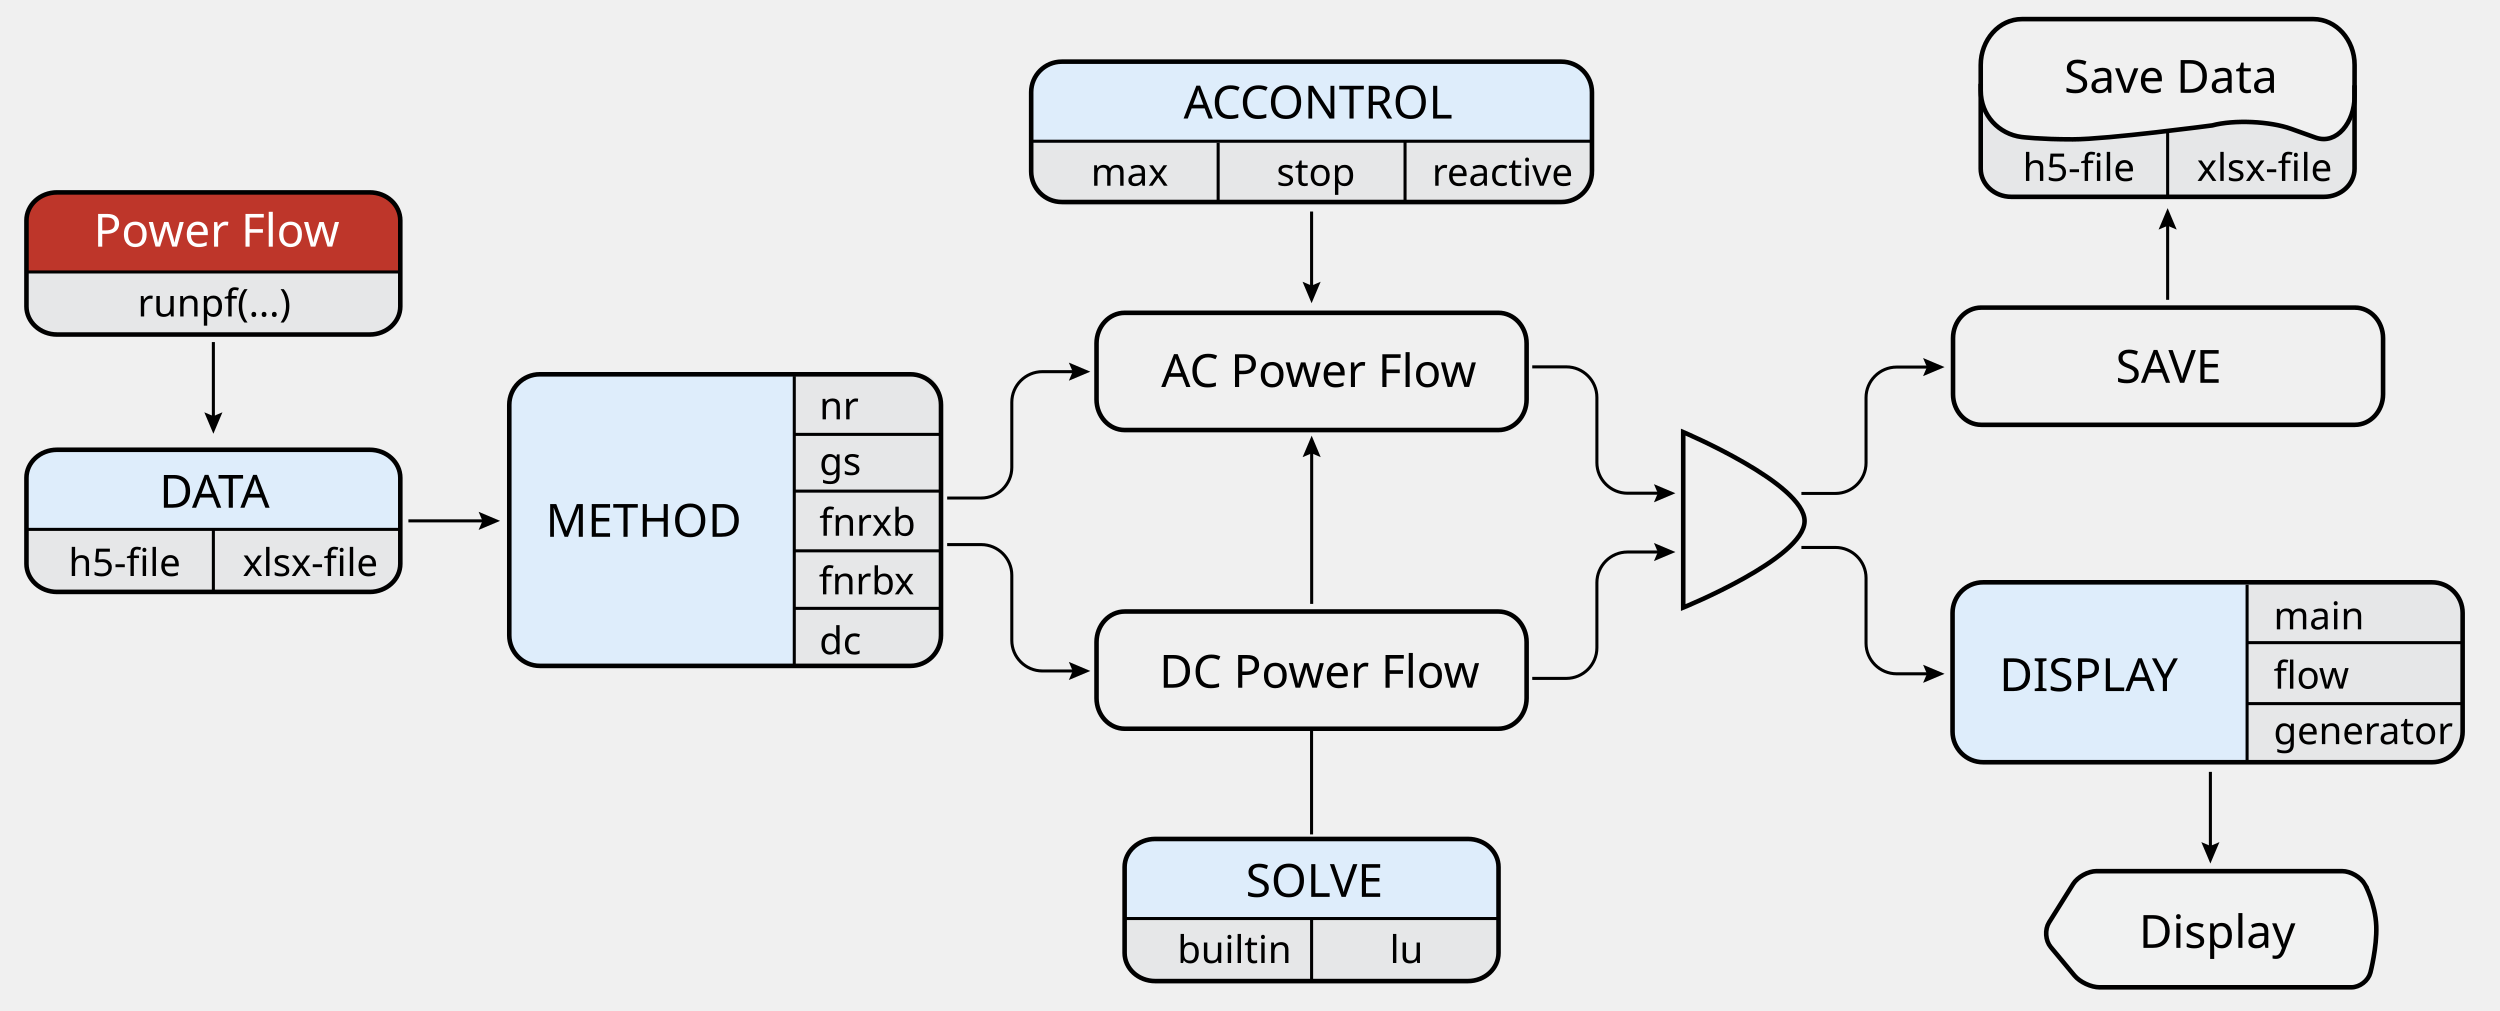
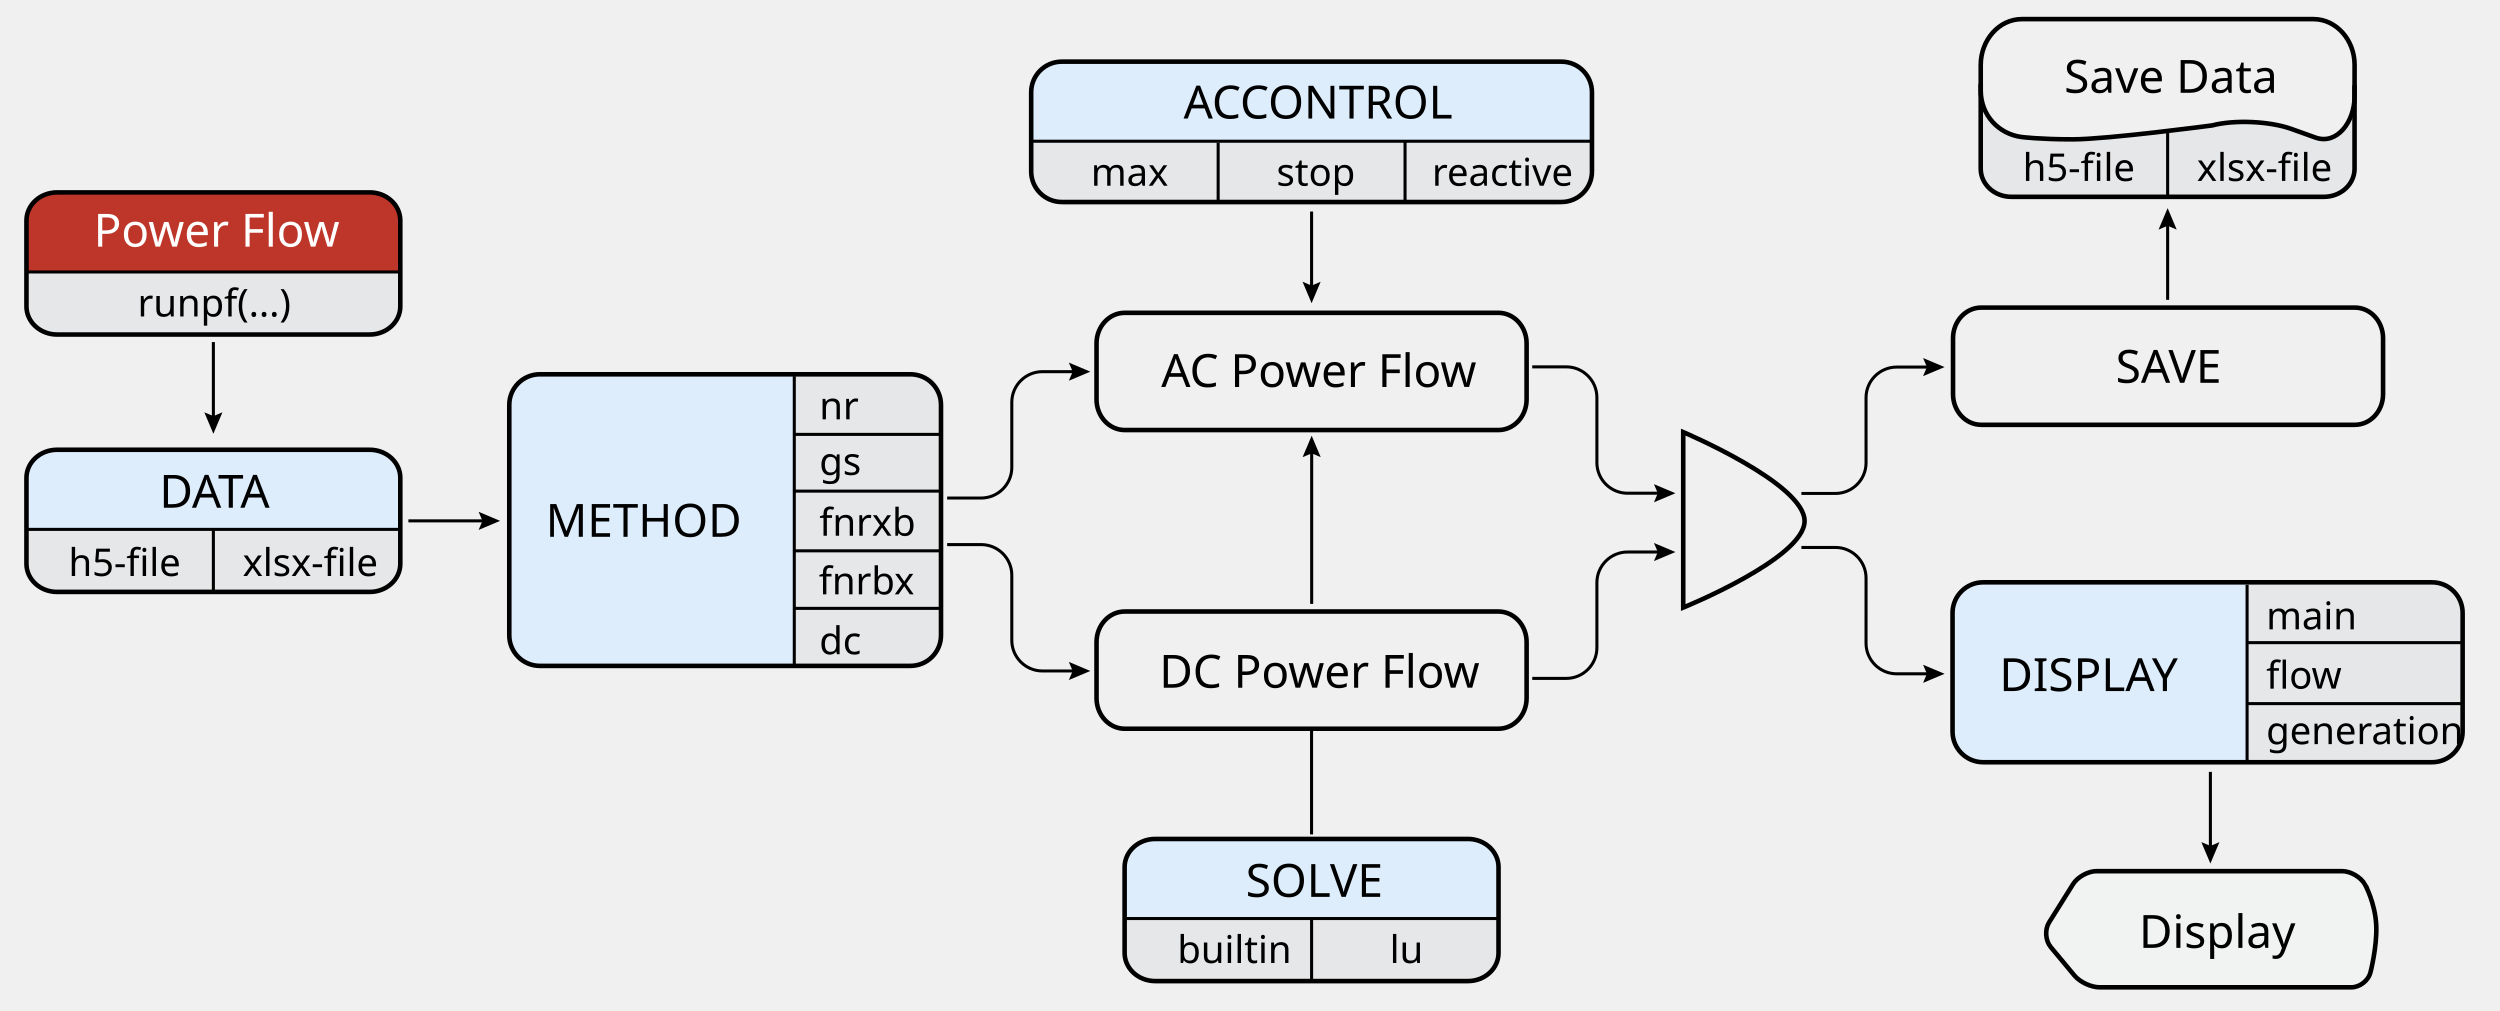
<svg xmlns="http://www.w3.org/2000/svg" version="1.1" id="Layer_1" x="0px" y="0px" width="673px" height="272px" viewBox="0 0 673 272" enable-background="new 0 0 673 272" xml:space="preserve">
  <path fill="#DEEDFB" d="M662.941,196.96c0,4.548-3.688,8.231-8.231,8.231H533.857c-4.545,0-8.231-3.688-8.231-8.231v-31.97  c0-4.547,3.688-8.23,8.231-8.23H654.71c4.545,0,8.231,3.688,8.231,8.23V196.96L662.941,196.96z" />
  <path fill="#DEEDFB" d="M403.403,256.547c0,4.18-3.688,7.561-8.233,7.561h-84.188c-4.547,0-8.234-3.381-8.234-7.561v-23.138  c0-4.177,3.688-7.563,8.234-7.563h84.188c4.547,0,8.233,3.389,8.233,7.563V256.547L403.403,256.547z" />
-   <path fill="#DEEDFB" d="M428.561,46.149c0,4.546-3.688,8.231-8.23,8.231H285.821c-4.548,0-8.231-3.686-8.231-8.231v-21.32  c0-4.547,3.684-8.231,8.231-8.231h134.506c4.546,0,8.229,3.685,8.229,8.231v21.32H428.561z" />
-   <path fill="#DEEDFB" d="M253.319,171.025c0,4.551-3.685,8.229-8.231,8.229h-99.761c-4.545,0-8.23-3.685-8.23-8.229V108.99  c0-4.547,3.686-8.232,8.23-8.232h99.76c4.546,0,8.229,3.686,8.229,8.232L253.319,171.025L253.319,171.025z" />
+   <path fill="#DEEDFB" d="M428.561,46.149c0,4.546-3.688,8.231-8.229,8.231h-134.51c-4.548,0-8.231-3.686-8.231-8.231v-21.32  c0-4.547,3.684-8.231,8.231-8.231h134.506c4.546,0,8.229,3.685,8.229,8.231v21.32H428.561z" />
+   <path fill="#DEEDFB" d="M253.319,171.025c0,4.551-3.685,8.229-8.231,8.229h-99.761c-4.545,0-8.23-3.686-8.23-8.229V108.99  c0-4.547,3.686-8.232,8.23-8.232h99.76c4.546,0,8.229,3.686,8.229,8.232L253.319,171.025L253.319,171.025z" />
  <path fill="#DEEDFB" d="M107.762,151.783c0,4.178-3.686,7.563-8.231,7.563H15.352c-4.546,0-8.231-3.386-8.231-7.563V128.64  c0-4.177,3.686-7.562,8.231-7.562h84.179c4.546,0,8.231,3.386,8.231,7.562V151.783z" />
-   <path fill="#E6E7E8" d="M623.319,36.814l-6.523-2.093c-5.786-1.857-15.364-2.232-21.276-0.834c0,0-28.205,3.351-37.541,3.354  c-8.938,0.006-13.795-0.563-13.795-0.563c-5.188-0.604-9.552-3.97-10.686-8.756c-0.182,0-0.294,0.001-0.294,0.001v19.935  l1.479,2.816l4.796,2.622h87.776c0,0,3.957-1.674,4.83-2.805c0.937-1.205,1.767-2.267,1.767-2.267V27.921c-0.02,0-0.029,0-0.049,0  C633.321,33.604,628.796,38.568,623.319,36.814z" />
+   <path fill="#E6E7E8" d="M623.319,36.814l-6.523-2.093c-5.786-1.857-15.364-2.232-21.276-0.834c0,0-28.205,3.351-37.541,3.354  c-8.938,0.006-13.795-0.563-13.795-0.563c-5.188-0.604-9.552-3.97-10.686-8.756c-0.182,0-0.294,0.001-0.294,0.001v19.935  l1.479,2.816l4.796,2.622h87.776c0,0,3.957-1.674,4.83-2.805c0.937-1.205,1.767-2.267,1.767-2.267V27.921c-0.02,0-0.028,0-0.049,0  C633.321,33.604,628.796,38.568,623.319,36.814z" />
  <text transform="matrix(1 0 0 1 312.6001 104.1738)" font-family="'Tahoma'" font-size="12.348">AC Power Flow</text>
  <g>
    <line fill="none" x1="109.942" y1="140.216" x2="134.625" y2="140.216" />
    <g>
      <line fill="none" stroke="#000000" stroke-width="0.823" stroke-miterlimit="10" x1="109.942" y1="140.216" x2="130.695" y2="140.216" />
      <g>
        <polygon points="128.845,142.656 129.88,140.216 128.845,137.777 134.625,140.216    " />
      </g>
    </g>
  </g>
  <path fill="none" stroke="#000000" stroke-width="1.235" stroke-miterlimit="10" d="M410.961,107.536  c0,4.546-3.396,8.231-7.584,8.231h-100.61c-4.188,0-7.583-3.686-7.583-8.231V92.443c0-4.547,3.395-8.231,7.583-8.231h100.61  c4.188,0,7.584,3.687,7.584,8.231V107.536L410.961,107.536z" />
  <text transform="matrix(1 0 0 1 312.084 185.1406)" font-family="'Tahoma'" font-size="12.348">DC Power Flow</text>
-   <path fill="none" stroke="#000000" stroke-width="1.235" stroke-miterlimit="10" d="M410.963,187.945  c0,4.548-3.396,8.23-7.584,8.23H302.767c-4.188,0-7.583-3.688-7.583-8.23V172.85c0-4.545,3.395-8.229,7.583-8.229h100.614  c4.188,0,7.582,3.688,7.582,8.229V187.945L410.963,187.945z" />
+   <path fill="none" stroke="#000000" stroke-width="1.235" stroke-miterlimit="10" d="M410.963,187.945  c0,4.548-3.396,8.229-7.584,8.229H302.767c-4.188,0-7.583-3.688-7.583-8.229V172.85c0-4.545,3.395-8.229,7.583-8.229h100.614  c4.188,0,7.582,3.688,7.582,8.229V187.945L410.963,187.945z" />
  <g>
    <g>
      <path fill="none" stroke="#000000" stroke-width="0.823" stroke-miterlimit="10" d="M289.581,100.05h-8.971    c-4.528,0-8.232,3.704-8.232,8.232v17.555c0,4.526-3.704,8.232-8.231,8.232h-9.173" />
      <g>
        <polygon points="287.733,97.612 288.769,100.05 287.733,102.491 293.514,100.05    " />
      </g>
    </g>
  </g>
  <g>
    <g>
      <path fill="none" stroke="#000000" stroke-width="0.823" stroke-miterlimit="10" d="M289.581,180.625h-8.971    c-4.528,0-8.232-3.706-8.232-8.232v-17.558c0-4.524-3.704-8.229-8.231-8.229h-9.173" />
      <g>
        <polygon points="287.733,178.184 288.769,180.625 287.733,183.063 293.514,180.625    " />
      </g>
    </g>
  </g>
  <g>
    <g>
      <path fill="none" stroke="#000000" stroke-width="0.823" stroke-miterlimit="10" d="M447.089,132.776h-8.974    c-4.527,0-8.232-3.703-8.232-8.231V106.99c0-4.527-3.702-8.231-8.229-8.231h-9.176" />
      <g>
        <polygon points="445.242,130.337 446.281,132.776 445.242,135.22 451.023,132.776    " />
      </g>
    </g>
  </g>
  <g>
    <g>
      <path fill="none" stroke="#000000" stroke-width="0.823" stroke-miterlimit="10" d="M447.089,148.604h-8.974    c-4.527,0-8.232,3.707-8.232,8.233v17.558c0,4.525-3.702,8.229-8.229,8.229h-9.176" />
      <g>
        <polygon points="445.242,146.171 446.281,148.604 445.242,151.045 451.023,148.604    " />
      </g>
    </g>
  </g>
  <g>
    <line fill="none" x1="57.439" y1="92.084" x2="57.439" y2="116.769" />
    <g>
      <line fill="none" stroke="#000000" stroke-width="0.823" stroke-miterlimit="10" x1="57.439" y1="92.084" x2="57.439" y2="112.837" />
      <g>
        <polygon points="55,110.988 57.439,112.023 59.881,110.988 57.439,116.769    " />
      </g>
    </g>
  </g>
  <g>
    <path fill="#BE362A" d="M101.581,51.793l-89.016,0.411c0,0-3.104,1.245-3.681,2.216c-1.207,2.031-1.765,4.187-1.765,4.187v14.382   c0,0,62.881,0.304,100.643,0v-8.866c0,0-0.007-6.462-0.938-8.16C105.951,54.373,101.581,51.793,101.581,51.793z" />
    <path fill="#E6E7E8" d="M101.167,90.054H13.389l-4.792-2.933l-1.478-3.146V73.231c0,0,62.881-0.242,100.643,0v11.157   c0,0-0.83,1.184-1.763,2.53C105.124,88.182,101.167,90.054,101.167,90.054z" />
    <path fill="#FFFFFF" stroke="#000000" stroke-width="0.823" stroke-miterlimit="10" d="M7.119,73.212h100.643H7.119z" />
    <text transform="matrix(1 0 0 1 25.2134 66.3945)" fill="#FFFFFF" font-family="'Tahoma'" font-size="12.348">Power Flow</text>
    <text transform="matrix(1 0 0 1 37.0317 85.1973)" font-family="'Tahoma'" font-size="10.29">runpf(...)</text>
    <path fill="none" stroke="#000000" stroke-width="1.235" stroke-miterlimit="10" d="M107.761,82.494   c0,4.177-3.686,7.562-8.229,7.562h-84.18c-4.546,0-8.231-3.386-8.231-7.562V59.356c0-4.178,3.686-7.563,8.231-7.563H99.53   c4.546,0,8.229,3.386,8.229,7.563L107.761,82.494L107.761,82.494z" />
  </g>
  <text transform="matrix(1 0 0 1 42.9097 136.6758)" font-family="'Tahoma'" font-size="12.348">DATA</text>
-   <path fill="#E6E7E8" d="M101.167,159.346H13.389l-4.792-2.934l-1.478-3.146v-10.742c0,0,62.881-0.239,100.643,0v11.152  c0,0-0.83,1.188-1.763,2.533C105.124,157.475,101.167,159.346,101.167,159.346z" />
+   <path fill="#E6E7E8" d="M101.167,159.346H13.389l-4.792-2.934l-1.478-3.146v-10.742c0,0,62.881-0.238,100.643,0v11.152  c0,0-0.83,1.188-1.763,2.533C105.124,157.475,101.167,159.346,101.167,159.346z" />
  <path fill="#FFFFFF" stroke="#000000" stroke-width="0.823" stroke-miterlimit="10" d="M7.119,142.508h100.643H7.119z" />
  <text transform="matrix(1 0 0 1 18.4419 155.0527)" font-family="'Tahoma'" font-size="10.29">h5-file</text>
  <path fill="none" stroke="#000000" stroke-width="1.235" stroke-miterlimit="10" d="M107.762,151.783  c0,4.178-3.686,7.563-8.231,7.563H15.352c-4.546,0-8.231-3.386-8.231-7.563V128.64c0-4.177,3.686-7.562,8.231-7.562h84.179  c4.546,0,8.231,3.386,8.231,7.562V151.783z" />
  <path fill="#E6E7E8" d="M252.885,173.613l-1.832,3.621l-3.244,2.188l-15.573-0.271l-18.417,0.271v-78.666  c0,0,19.023,0.104,28.343,0.226c7.926,0.106,7.858-0.891,10.02,2.472c0.716,1.113,1.141,4.782,1.131,11.923  c-0.017,12.151-0.037,27.5,0,37.061C253.371,168.035,252.885,173.613,252.885,173.613z" />
  <text transform="matrix(1 0 0 1 220.563 112.8906)" font-family="'Tahoma'" font-size="10.29">nr</text>
  <text transform="matrix(1 0 0 1 220.563 127.8408)" font-family="'Tahoma'" font-size="10.29">gs</text>
  <text transform="matrix(1 0 0 1 220.4243 159.998)" font-family="'Tahoma'" font-size="10.29">fnrbx</text>
  <path fill="#FFFFFF" stroke="#000000" stroke-width="0.823" stroke-miterlimit="10" d="M213.819,101.262v77.994V101.262z" />
  <text transform="matrix(1 0 0 1 146.9009 144.5)" font-family="'Tahoma'" font-size="12.348">METHOD</text>
  <line fill="none" stroke="#000000" stroke-width="0.823" stroke-miterlimit="10" x1="213.736" y1="148.283" x2="253.209" y2="148.283" />
  <line fill="none" stroke="#000000" stroke-width="0.823" stroke-miterlimit="10" x1="213.767" y1="132.208" x2="253.243" y2="132.208" />
  <line fill="none" stroke="#000000" stroke-width="0.823" stroke-miterlimit="10" x1="213.736" y1="163.771" x2="253.209" y2="163.771" />
  <text transform="matrix(1 0 0 1 220.563 144.2158)" font-family="'Tahoma'" font-size="10.29">fnrxb</text>
  <line fill="none" stroke="#000000" stroke-width="0.823" stroke-miterlimit="10" x1="213.755" y1="116.935" x2="253.229" y2="116.935" />
  <text transform="matrix(1 0 0 1 220.563 176.1182)" font-family="'Tahoma'" font-size="10.29">dc</text>
  <text transform="matrix(1 0 0 1 335.3599 241.4355)" font-family="'Tahoma'" font-size="12.348">SOLVE</text>
-   <path fill="#E6E7E8" d="M396.811,264.105h-87.792l-4.792-2.931l-1.479-3.146v-10.746c0,0,62.893-0.239,100.654,0v11.154  c0,0-0.829,1.188-1.768,2.533C400.766,262.236,396.811,264.105,396.811,264.105z" />
+   <path fill="#E6E7E8" d="M396.811,264.105h-87.792l-4.792-2.932l-1.479-3.146v-10.745c0,0,62.893-0.239,100.654,0v11.153  c0,0-0.829,1.188-1.769,2.533C400.766,262.236,396.811,264.105,396.811,264.105z" />
  <path fill="#FFFFFF" stroke="#000000" stroke-width="0.823" stroke-miterlimit="10" d="M302.75,247.27h100.654H302.75z" />
  <text transform="matrix(1 0 0 1 316.9473 259.2432)" font-family="'Tahoma'" font-size="10.29">builtin</text>
  <path fill="none" stroke="#000000" stroke-width="1.235" stroke-miterlimit="10" d="M403.403,256.547  c0,4.18-3.688,7.561-8.233,7.561h-84.188c-4.547,0-8.234-3.381-8.234-7.561v-23.138c0-4.177,3.688-7.563,8.234-7.563h84.188  c4.547,0,8.233,3.389,8.233,7.563V256.547L403.403,256.547z" />
  <text transform="matrix(1 0 0 1 318.6216 31.9063)" font-family="'Tahoma'" font-size="12.348">ACCONTROL</text>
-   <path fill="#E6E7E8" d="M418.672,55.296H286.993l-7.188-2.932l-2.216-3.146V38.474c0,0,94.329-0.241,150.972,0v11.157  c0,0-1.241,1.183-2.645,2.529C424.604,53.425,418.672,55.296,418.672,55.296z" />
+   <path fill="#E6E7E8" d="M418.672,55.296H286.993l-7.188-2.932l-2.216-3.146V38.474c0,0,94.329-0.241,150.972,0v11.157  c0,0-1.24,1.183-2.645,2.529C424.604,53.425,418.672,55.296,418.672,55.296z" />
  <path fill="#FFFFFF" stroke="#000000" stroke-width="0.823" stroke-miterlimit="10" d="M277.589,38.019h150.972H277.589z" />
  <text transform="matrix(1 0 0 1 293.6675 49.998)" font-family="'Tahoma'" font-size="10.29">max</text>
  <text transform="matrix(1 0 0 1 343.6328 49.998)" font-family="'Tahoma'" font-size="10.29">stop</text>
  <path fill="#FFFFFF" stroke="#000000" stroke-width="0.823" stroke-miterlimit="10" d="M327.927,38.405v15.976V38.405z" />
-   <path fill="none" stroke="#000000" stroke-width="1.235" stroke-miterlimit="10" d="M428.561,46.149  c0,4.546-3.688,8.231-8.23,8.231H285.821c-4.548,0-8.231-3.686-8.231-8.231v-21.32c0-4.547,3.684-8.231,8.231-8.231h134.506  c4.546,0,8.229,3.685,8.229,8.231v21.32H428.561z" />
+   <path fill="none" stroke="#000000" stroke-width="1.235" stroke-miterlimit="10" d="M428.561,46.149  c0,4.546-3.688,8.231-8.229,8.231h-134.51c-4.548,0-8.231-3.686-8.231-8.231v-21.32c0-4.547,3.684-8.231,8.231-8.231h134.506  c4.546,0,8.229,3.685,8.229,8.231v21.32H428.561z" />
  <path fill="#FFFFFF" stroke="#000000" stroke-width="0.823" stroke-miterlimit="10" d="M378.24,38.021v15.978V38.021z" />
  <text transform="matrix(1 0 0 1 385.4922 49.998)" font-family="'Tahoma'" font-size="10.29">reactive</text>
  <g>
    <line fill="none" x1="353.08" y1="56.945" x2="353.08" y2="81.627" />
    <g>
      <line fill="none" stroke="#000000" stroke-width="0.823" stroke-miterlimit="10" x1="353.08" y1="56.945" x2="353.08" y2="77.696" />
      <g>
        <polygon points="350.641,75.845 353.08,76.883 355.52,75.845 353.08,81.627    " />
      </g>
    </g>
  </g>
  <g>
    <line fill="none" x1="353.102" y1="162.568" x2="353.102" y2="117.286" />
    <g>
      <line fill="none" stroke="#000000" stroke-width="0.823" stroke-miterlimit="10" x1="353.102" y1="162.568" x2="353.102" y2="121.217" />
      <g>
        <polygon points="355.534,123.066 353.102,122.031 350.661,123.066 353.102,117.286    " />
      </g>
    </g>
  </g>
  <path fill="none" stroke="#000000" stroke-width="1.235" stroke-miterlimit="10" d="M453.124,116.33v47.225  c0,0,32.594-13.225,32.666-23.25C485.864,130.168,453.124,116.33,453.124,116.33z" />
  <text transform="matrix(1 0 0 1 569.5527 103.0508)" font-family="'Tahoma'" font-size="12.348">SAVE</text>
  <path fill="none" stroke="#000000" stroke-width="1.235" stroke-miterlimit="10" d="M641.521,106.128  c0,4.546-3.396,8.23-7.584,8.23H533.337c-4.188,0-7.582-3.685-7.582-8.23V91.037c0-4.547,3.396-8.231,7.582-8.231h100.601  c4.188,0,7.584,3.687,7.584,8.231V106.128L641.521,106.128z" />
  <g>
    <line fill="none" x1="583.528" y1="80.712" x2="583.528" y2="56.027" />
    <g>
      <line fill="none" stroke="#000000" stroke-width="0.823" stroke-miterlimit="10" x1="583.528" y1="80.712" x2="583.528" y2="59.96" />
      <g>
        <polygon points="585.968,61.809 583.528,60.773 581.085,61.809 583.528,56.027    " />
      </g>
    </g>
  </g>
-   <path fill="#E6E7E8" d="M659.253,203.825c-1.679,1.664-5.812,1.366-5.812,1.366h-48.528l-0.193-47.789c0,0,30.381-1.188,49.396-0.33  c2.627,0.119,3.758,1.082,5.728,1.48c1.071,0.219,2.798,4.229,2.712,9.123c-0.128,7.311,0.343,17.742,0.375,23.27  c0.022,4.335,1.265,5.128-0.128,7.521C661.755,200.28,661.694,201.42,659.253,203.825z" />
+   <path fill="#E6E7E8" d="M659.253,203.825c-1.679,1.664-5.812,1.366-5.812,1.366h-48.528l-0.193-47.789c0,0,30.381-1.188,49.396-0.33  c2.627,0.119,3.758,1.082,5.728,1.479c1.071,0.22,2.798,4.229,2.712,9.123c-0.128,7.312,0.343,17.742,0.375,23.271  c0.022,4.335,1.266,5.128-0.128,7.521C661.755,200.28,661.694,201.42,659.253,203.825z" />
  <line fill="none" stroke="#000000" stroke-width="0.823" stroke-miterlimit="10" x1="604.917" y1="189.413" x2="662.941" y2="189.413" />
-   <text transform="matrix(1 0 0 1 612.0488 185.3809)" font-family="'Tahoma'" font-size="10.29">flow</text>
-   <text transform="matrix(1 0 0 1 612.0488 200.3223)" font-family="'Tahoma'" font-size="10.29">generator</text>
+   <text transform="matrix(1 0 0 1 610.0645 185.3809)" font-family="'Tahoma'" font-size="10.29">flow</text>
+   <text transform="matrix(1 0 0 1 610.0645 200.3223)" font-family="'Tahoma'" font-size="10.29">generation</text>
  <path fill="#FFFFFF" stroke="#000000" stroke-width="0.823" stroke-miterlimit="10" d="M604.917,157.404v47.787V157.404z" />
  <text transform="matrix(1 0 0 1 538.2305 186.043)" font-family="'Tahoma'" font-size="12.348">DISPLAY</text>
-   <text transform="matrix(1 0 0 1 612.0488 169.4141)" font-family="'Tahoma'" font-size="10.29">main</text>
+   <text transform="matrix(1 0 0 1 610.0645 169.4141)" font-family="'Tahoma'" font-size="10.29">main</text>
  <line fill="none" stroke="#000000" stroke-width="0.823" stroke-miterlimit="10" x1="604.921" y1="173" x2="662.95" y2="173" />
  <path fill="none" stroke="#000000" stroke-width="1.235" stroke-miterlimit="10" d="M662.941,196.96  c0,4.548-3.688,8.231-8.231,8.231H533.857c-4.545,0-8.231-3.688-8.231-8.231v-31.97c0-4.547,3.688-8.23,8.231-8.23H654.71  c4.545,0,8.231,3.688,8.231,8.23V196.96L662.941,196.96z" />
  <g>
    <g>
-       <path fill="none" stroke="#000000" stroke-width="0.823" stroke-miterlimit="10" d="M519.542,98.817h-8.973    c-4.527,0-8.232,3.704-8.232,8.231l0.004,17.554c0,4.529-3.702,8.231-8.229,8.231h-9.174" />
+       <path fill="none" stroke="#000000" stroke-width="0.823" stroke-miterlimit="10" d="M519.542,98.817h-8.973    c-4.527,0-8.232,3.704-8.232,8.231l0.004,17.554c0,4.529-3.702,8.231-8.229,8.231h-9.175" />
      <g>
        <polygon points="517.691,96.379 518.729,98.817 517.691,101.254 523.477,98.817    " />
      </g>
    </g>
  </g>
  <g>
    <g>
-       <path fill="none" stroke="#000000" stroke-width="0.823" stroke-miterlimit="10" d="M519.542,181.389h-8.973    c-4.527,0-8.232-3.705-8.232-8.229l0.004-17.557c0-4.527-3.702-8.23-8.229-8.23h-9.174" />
+       <path fill="none" stroke="#000000" stroke-width="0.823" stroke-miterlimit="10" d="M519.542,181.389h-8.973    c-4.527,0-8.232-3.705-8.232-8.229l0.004-17.557c0-4.527-3.702-8.23-8.229-8.23h-9.175" />
      <g>
        <polygon points="517.691,178.951 518.729,181.389 517.691,183.828 523.477,181.389    " />
      </g>
    </g>
  </g>
  <g>
-     <path fill="#F1F2F2" d="M639.692,249.323c0.206,5.637-1.571,12.479-1.571,12.479c-0.566,2.192-2.885,3.985-5.148,3.985H565.2   c-2.267,0-5.298-1.42-6.748-3.162l-6.39-7.674c-1.447-1.736-1.65-4.729-0.447-6.646l6.464-10.313c1.2-1.914,4.036-3.48,6.302-3.48   h66.125c2.27,0,5.026,1.611,6.145,3.583C636.639,238.094,639.462,243.084,639.692,249.323z" />
-     <path fill="none" stroke="#000000" stroke-width="1.235" stroke-miterlimit="10" d="M639.692,249.323   c0.206,5.637-1.571,12.479-1.571,12.479c-0.566,2.192-2.885,3.985-5.148,3.985H565.2c-2.267,0-5.298-1.42-6.748-3.162l-6.39-7.674   c-1.447-1.736-1.65-4.729-0.447-6.646l6.464-10.313c1.2-1.914,4.036-3.48,6.302-3.48h66.125c2.27,0,5.026,1.611,6.145,3.583   C636.639,238.094,639.462,243.084,639.692,249.323z" />
+     <path fill="#F1F2F2" d="M639.692,249.323c0.206,5.637-1.571,12.479-1.571,12.479c-0.566,2.192-2.885,3.985-5.148,3.985H565.2   c-2.268,0-5.298-1.42-6.748-3.162l-6.39-7.674c-1.447-1.736-1.65-4.729-0.447-6.646l6.464-10.313c1.2-1.914,4.036-3.48,6.302-3.48   h66.125c2.271,0,5.026,1.611,6.146,3.583C636.639,238.094,639.462,243.084,639.692,249.323z" />
+     <path fill="none" stroke="#000000" stroke-width="1.235" stroke-miterlimit="10" d="M639.692,249.323   c0.206,5.637-1.571,12.479-1.571,12.479c-0.566,2.192-2.885,3.985-5.148,3.985H565.2c-2.268,0-5.298-1.42-6.748-3.162l-6.39-7.674   c-1.447-1.736-1.65-4.729-0.447-6.646l6.464-10.313c1.2-1.914,4.036-3.48,6.302-3.48h66.125c2.271,0,5.026,1.611,6.146,3.583   C636.639,238.094,639.462,243.084,639.692,249.323z" />
  </g>
  <text transform="matrix(1 0 0 1 575.8125 255.1719)" font-family="'Tahoma'" font-size="12.348">Display</text>
  <g>
    <line fill="none" x1="595.037" y1="207.788" x2="595.037" y2="232.47" />
    <g>
      <line fill="none" stroke="#000000" stroke-width="0.823" stroke-miterlimit="10" x1="595.037" y1="207.788" x2="595.037" y2="228.538" />
      <g>
        <polygon points="592.597,226.693 595.037,227.727 597.475,226.693 595.037,232.47    " />
      </g>
    </g>
  </g>
  <path fill="#FFFFFF" stroke="#000000" stroke-width="0.823" stroke-miterlimit="10" d="M57.439,142.417v16.618V142.417z" />
  <text transform="matrix(1 0 0 1 65.3149 155.0527)" font-family="'Tahoma'" font-size="10.29">xlsx-file</text>
  <path fill="#FFFFFF" stroke="#000000" stroke-width="0.823" stroke-miterlimit="10" d="M353.082,247.331v16.619V247.331z" />
  <text transform="matrix(1 0 0 1 374.1113 259.2432)" font-family="'Tahoma'" font-size="10.29">lu</text>
  <text transform="matrix(1 0 0 1 544.5156 48.7139)" font-family="'Tahoma'" font-size="10.29">h5-file</text>
-   <path fill="none" stroke="#000000" stroke-width="1.235" stroke-miterlimit="10" d="M633.846,22.98v22.443  c0,4.177-3.687,7.561-8.229,7.561h-84.179c-4.547,0-8.23-3.384-8.23-7.561V22.567" />
+   <path fill="none" stroke="#000000" stroke-width="1.235" stroke-miterlimit="10" d="M633.846,22.98v22.443  c0,4.177-3.687,7.561-8.229,7.561h-84.18c-4.547,0-8.229-3.384-8.229-7.561V22.567" />
  <path fill="#FFFFFF" stroke="#000000" stroke-width="0.823" stroke-miterlimit="10" d="M583.528,35.21V53.3V35.21z" />
  <text transform="matrix(1 0 0 1 591.3906 48.7139)" font-family="'Tahoma'" font-size="10.29">xlsx-file</text>
  <text transform="matrix(1 0 0 1 555.6758 24.9844)" font-family="'Tahoma'" font-size="12.348">Save Data</text>
  <g>
-     <path fill="none" stroke="#000000" stroke-width="1.235" stroke-miterlimit="10" d="M633.848,25.989   c0,6.791-4.734,13.12-10.525,11.045l-6.523-2.339c-5.786-2.075-15.363-2.494-21.275-0.932c0,0-28.205,3.744-37.539,3.749   c-8.938,0.003-13.795-0.629-13.795-0.629c-6.039-0.787-10.979-5.752-10.979-12.542v-6.846c0-6.791,4.976-12.348,11.055-12.348   H622.8c6.08,0,11.058,5.557,11.058,12.348L633.848,25.989L633.848,25.989z" />
+     <path fill="none" stroke="#000000" stroke-width="1.235" stroke-miterlimit="10" d="M633.848,25.989   c0,6.791-4.733,13.12-10.524,11.045l-6.523-2.339c-5.786-2.075-15.362-2.494-21.274-0.932c0,0-28.205,3.744-37.539,3.749   c-8.938,0.003-13.795-0.629-13.795-0.629c-6.039-0.787-10.979-5.752-10.979-12.542v-6.846c0-6.791,4.976-12.348,11.055-12.348   H622.8c6.08,0,11.058,5.557,11.058,12.348L633.848,25.989L633.848,25.989z" />
  </g>
-   <path fill="none" stroke="#000000" stroke-width="1.235" stroke-miterlimit="10" d="M253.319,171.025  c0,4.551-3.685,8.229-8.231,8.229h-99.761c-4.545,0-8.23-3.685-8.23-8.229V108.99c0-4.547,3.686-8.232,8.23-8.232h99.76  c4.546,0,8.229,3.686,8.229,8.232L253.319,171.025L253.319,171.025z" />
+   <path fill="none" stroke="#000000" stroke-width="1.235" stroke-miterlimit="10" d="M253.319,171.025  c0,4.551-3.685,8.229-8.231,8.229h-99.761c-4.545,0-8.23-3.686-8.23-8.229V108.99c0-4.547,3.686-8.232,8.23-8.232h99.76  c4.546,0,8.229,3.686,8.229,8.232L253.319,171.025L253.319,171.025z" />
  <g>
    <path fill="none" d="M353.072,224.624" />
    <g>
      <path fill="none" stroke="#000000" stroke-width="0.823" stroke-miterlimit="10" d="M353.072,196.555" />
      <line fill="none" stroke="#000000" stroke-width="0.823" stroke-miterlimit="10" x1="353.072" y1="224.624" x2="353.072" y2="196.555" />
    </g>
  </g>
</svg>
